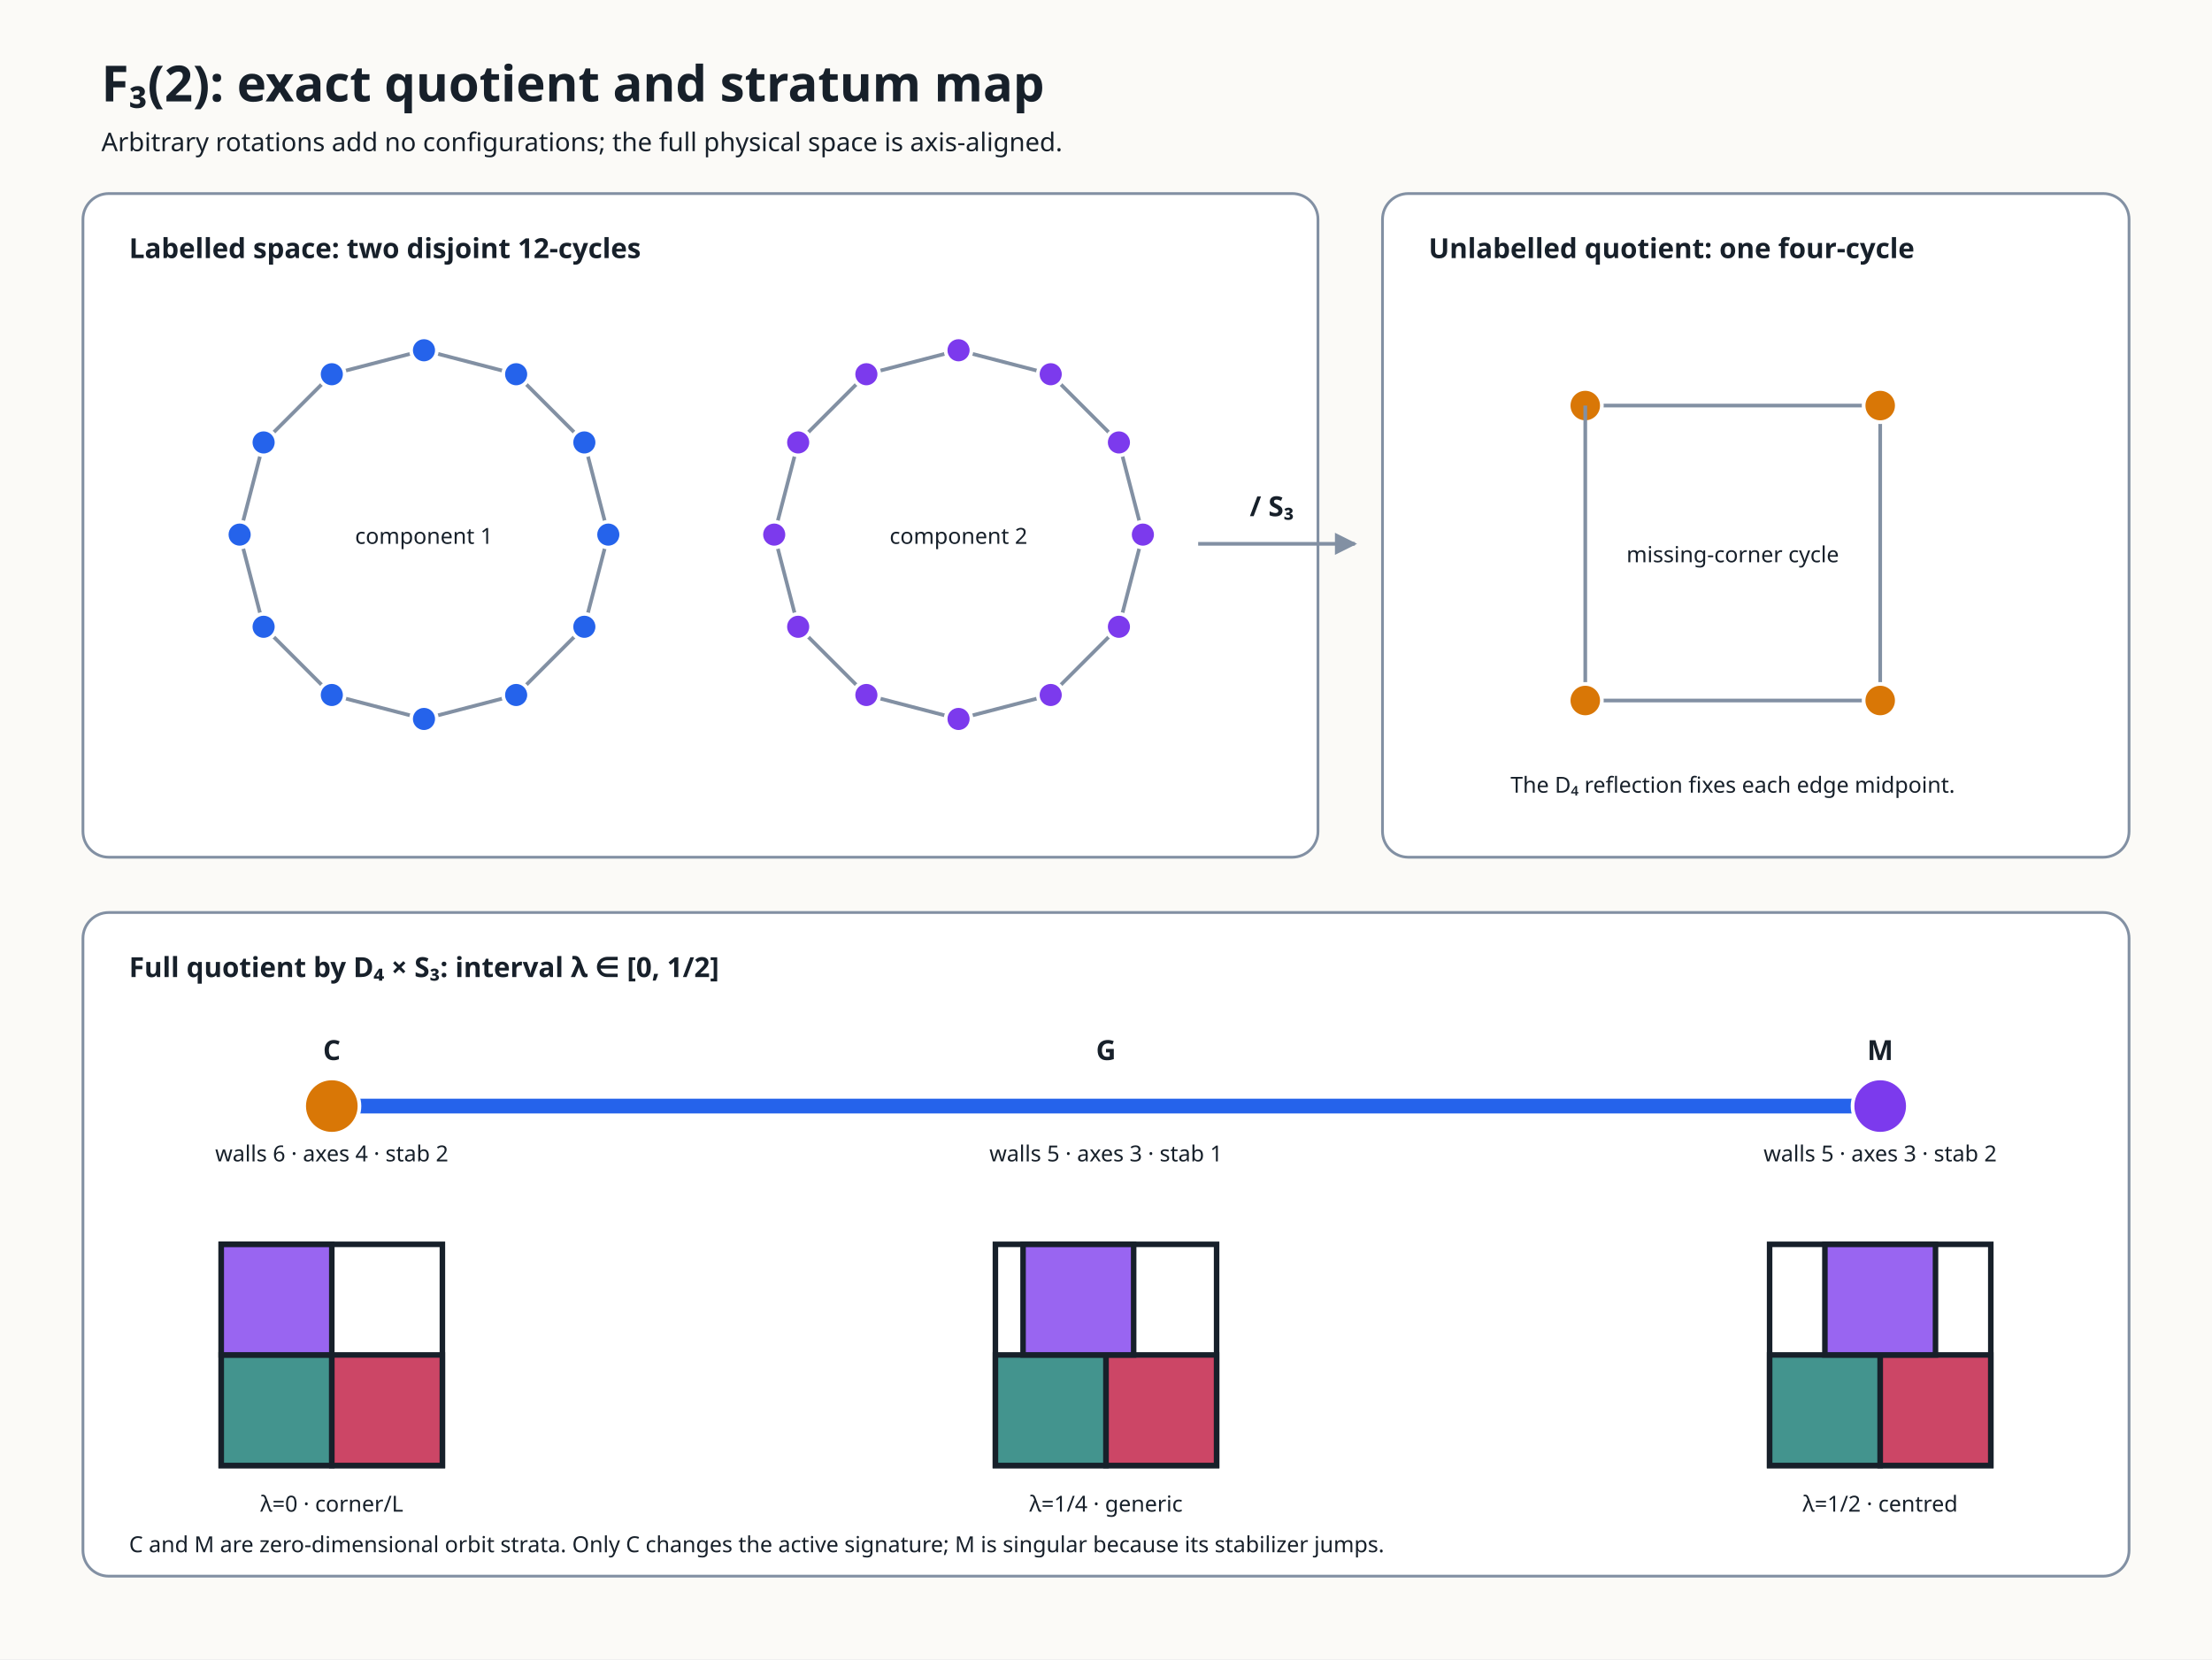
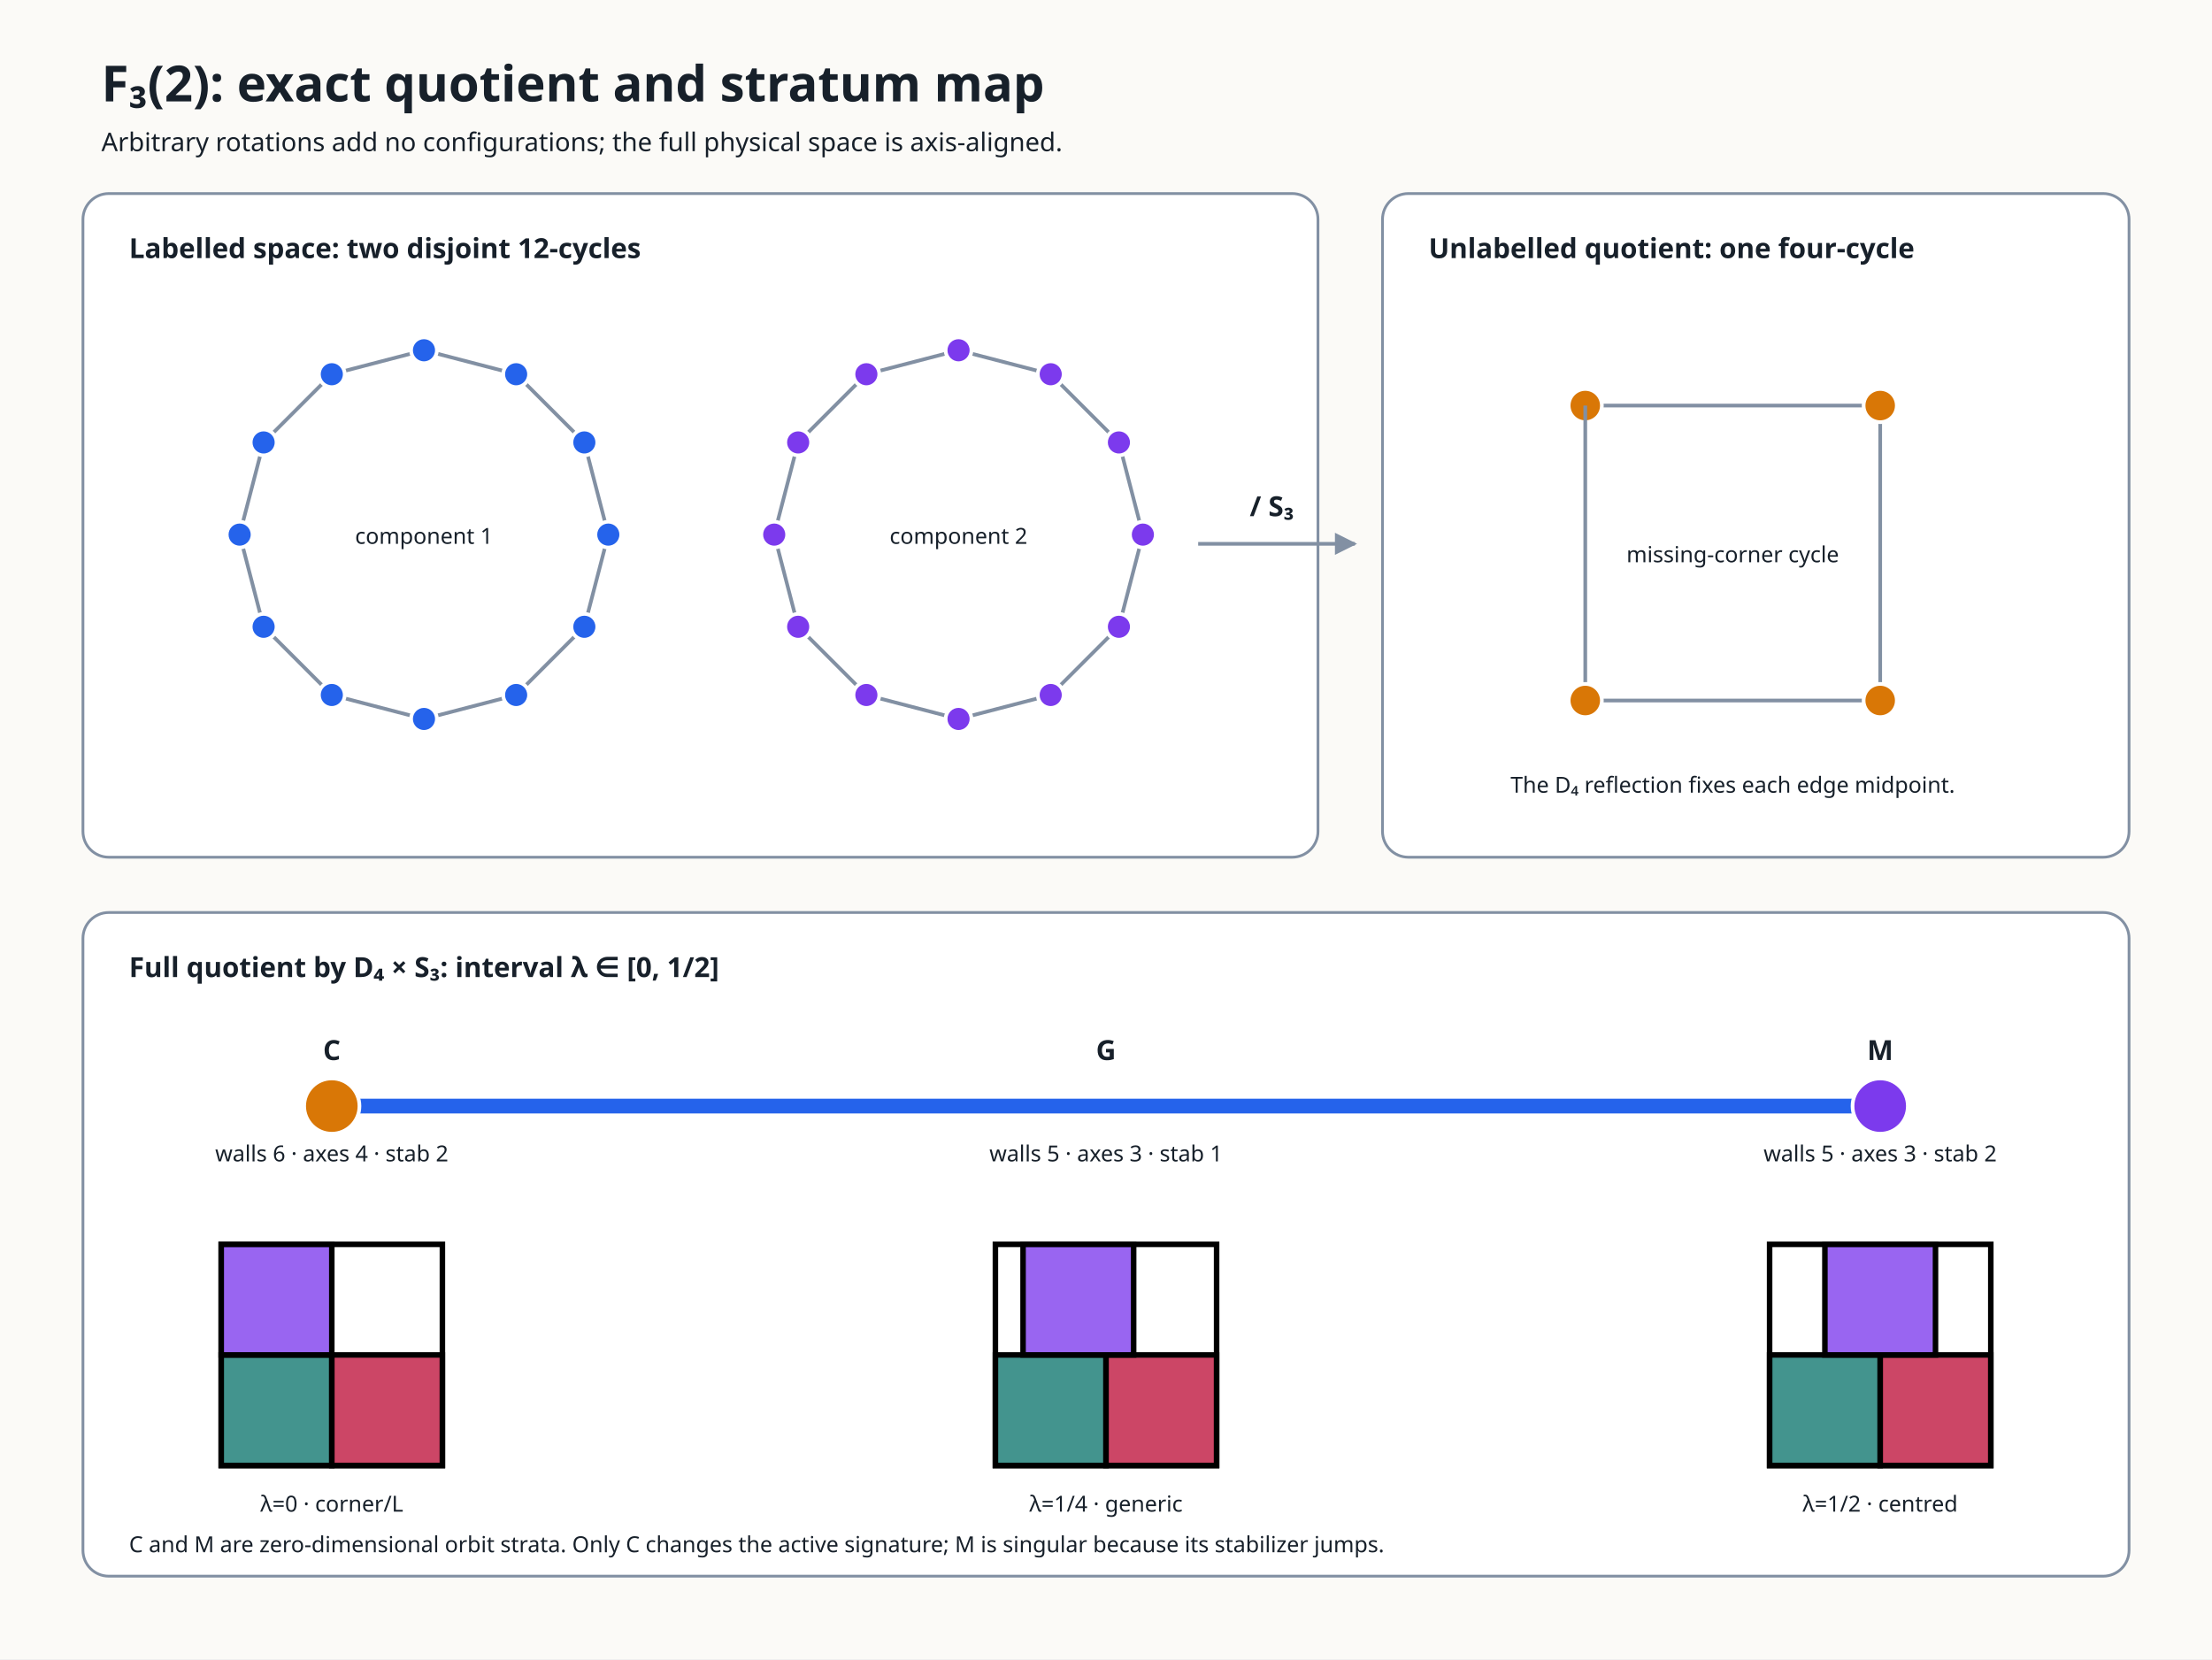
<svg xmlns="http://www.w3.org/2000/svg" width="1200" height="900" viewBox="0 0 1200 900" role="img" aria-labelledby="figure-title figure-description">
  <rect width="1200" height="900" fill="#fbfaf7" />
  <text x="55" y="55" font-size="27" font-weight="750" font-family="ui-sans-serif, system-ui, sans-serif" fill="#17202a">F₃(2): exact quotient and stratum map</text>
  <text x="55" y="82" class="muted" font-size="14" font-family="ui-sans-serif, system-ui, sans-serif" fill="#17202a">Arbitrary rotations add no configurations; the full physical space is axis-aligned.</text>
  <rect class="panel" x="45" y="105" width="670" height="360" rx="14" fill="#ffffff" stroke="#8290a3" stroke-width="1.5" />
  <text x="70" y="140" class="label" font-family="ui-sans-serif, system-ui, sans-serif" fill="#17202a" font-size="15" font-weight="650">Labelled space: two disjoint 12-cycles</text>
  <line id="labelled-0-edge-0" class="edge" x1="230" y1="190" x2="280" y2="203" stroke="#8290a3" stroke-width="2" fill="none" />
  <line id="labelled-0-edge-1" class="edge" x1="280" y1="203" x2="317" y2="240" stroke="#8290a3" stroke-width="2" fill="none" />
  <line id="labelled-0-edge-2" class="edge" x1="317" y1="240" x2="330" y2="290" stroke="#8290a3" stroke-width="2" fill="none" />
  <line id="labelled-0-edge-3" class="edge" x1="330" y1="290" x2="317" y2="340" stroke="#8290a3" stroke-width="2" fill="none" />
  <line id="labelled-0-edge-4" class="edge" x1="317" y1="340" x2="280" y2="377" stroke="#8290a3" stroke-width="2" fill="none" />
  <line id="labelled-0-edge-5" class="edge" x1="280" y1="377" x2="230" y2="390" stroke="#8290a3" stroke-width="2" fill="none" />
  <line id="labelled-0-edge-6" class="edge" x1="230" y1="390" x2="180" y2="377" stroke="#8290a3" stroke-width="2" fill="none" />
  <line id="labelled-0-edge-7" class="edge" x1="180" y1="377" x2="143" y2="340" stroke="#8290a3" stroke-width="2" fill="none" />
  <line id="labelled-0-edge-8" class="edge" x1="143" y1="340" x2="130" y2="290" stroke="#8290a3" stroke-width="2" fill="none" />
  <line id="labelled-0-edge-9" class="edge" x1="130" y1="290" x2="143" y2="240" stroke="#8290a3" stroke-width="2" fill="none" />
  <line id="labelled-0-edge-10" class="edge" x1="143" y1="240" x2="180" y2="203" stroke="#8290a3" stroke-width="2" fill="none" />
  <line id="labelled-0-edge-11" class="edge" x1="180" y1="203" x2="230" y2="190" stroke="#8290a3" stroke-width="2" fill="none" />
  <circle id="labelled-0-vertex-0" class="node" cx="230" cy="190" r="7" fill="#2563eb" stroke="#ffffff" stroke-width="2" />
  <circle id="labelled-0-vertex-1" class="node" cx="280" cy="203" r="7" fill="#2563eb" stroke="#ffffff" stroke-width="2" />
  <circle id="labelled-0-vertex-2" class="node" cx="317" cy="240" r="7" fill="#2563eb" stroke="#ffffff" stroke-width="2" />
  <circle id="labelled-0-vertex-3" class="node" cx="330" cy="290" r="7" fill="#2563eb" stroke="#ffffff" stroke-width="2" />
  <circle id="labelled-0-vertex-4" class="node" cx="317" cy="340" r="7" fill="#2563eb" stroke="#ffffff" stroke-width="2" />
  <circle id="labelled-0-vertex-5" class="node" cx="280" cy="377" r="7" fill="#2563eb" stroke="#ffffff" stroke-width="2" />
  <circle id="labelled-0-vertex-6" class="node" cx="230" cy="390" r="7" fill="#2563eb" stroke="#ffffff" stroke-width="2" />
  <circle id="labelled-0-vertex-7" class="node" cx="180" cy="377" r="7" fill="#2563eb" stroke="#ffffff" stroke-width="2" />
  <circle id="labelled-0-vertex-8" class="node" cx="143" cy="340" r="7" fill="#2563eb" stroke="#ffffff" stroke-width="2" />
  <circle id="labelled-0-vertex-9" class="node" cx="130" cy="290" r="7" fill="#2563eb" stroke="#ffffff" stroke-width="2" />
  <circle id="labelled-0-vertex-10" class="node" cx="143" cy="240" r="7" fill="#2563eb" stroke="#ffffff" stroke-width="2" />
  <circle id="labelled-0-vertex-11" class="node" cx="180" cy="203" r="7" fill="#2563eb" stroke="#ffffff" stroke-width="2" />
  <text x="230" y="295" text-anchor="middle" class="small" font-family="ui-sans-serif, system-ui, sans-serif" fill="#17202a" font-size="12">component 1</text>
  <line id="labelled-1-edge-0" class="edge" x1="520" y1="190" x2="570" y2="203" stroke="#8290a3" stroke-width="2" fill="none" />
  <line id="labelled-1-edge-1" class="edge" x1="570" y1="203" x2="607" y2="240" stroke="#8290a3" stroke-width="2" fill="none" />
  <line id="labelled-1-edge-2" class="edge" x1="607" y1="240" x2="620" y2="290" stroke="#8290a3" stroke-width="2" fill="none" />
  <line id="labelled-1-edge-3" class="edge" x1="620" y1="290" x2="607" y2="340" stroke="#8290a3" stroke-width="2" fill="none" />
  <line id="labelled-1-edge-4" class="edge" x1="607" y1="340" x2="570" y2="377" stroke="#8290a3" stroke-width="2" fill="none" />
  <line id="labelled-1-edge-5" class="edge" x1="570" y1="377" x2="520" y2="390" stroke="#8290a3" stroke-width="2" fill="none" />
  <line id="labelled-1-edge-6" class="edge" x1="520" y1="390" x2="470" y2="377" stroke="#8290a3" stroke-width="2" fill="none" />
  <line id="labelled-1-edge-7" class="edge" x1="470" y1="377" x2="433" y2="340" stroke="#8290a3" stroke-width="2" fill="none" />
  <line id="labelled-1-edge-8" class="edge" x1="433" y1="340" x2="420" y2="290" stroke="#8290a3" stroke-width="2" fill="none" />
  <line id="labelled-1-edge-9" class="edge" x1="420" y1="290" x2="433" y2="240" stroke="#8290a3" stroke-width="2" fill="none" />
  <line id="labelled-1-edge-10" class="edge" x1="433" y1="240" x2="470" y2="203" stroke="#8290a3" stroke-width="2" fill="none" />
  <line id="labelled-1-edge-11" class="edge" x1="470" y1="203" x2="520" y2="190" stroke="#8290a3" stroke-width="2" fill="none" />
  <circle id="labelled-1-vertex-0" class="node" cx="520" cy="190" r="7" fill="#7c3aed" stroke="#ffffff" stroke-width="2" />
  <circle id="labelled-1-vertex-1" class="node" cx="570" cy="203" r="7" fill="#7c3aed" stroke="#ffffff" stroke-width="2" />
  <circle id="labelled-1-vertex-2" class="node" cx="607" cy="240" r="7" fill="#7c3aed" stroke="#ffffff" stroke-width="2" />
  <circle id="labelled-1-vertex-3" class="node" cx="620" cy="290" r="7" fill="#7c3aed" stroke="#ffffff" stroke-width="2" />
  <circle id="labelled-1-vertex-4" class="node" cx="607" cy="340" r="7" fill="#7c3aed" stroke="#ffffff" stroke-width="2" />
  <circle id="labelled-1-vertex-5" class="node" cx="570" cy="377" r="7" fill="#7c3aed" stroke="#ffffff" stroke-width="2" />
  <circle id="labelled-1-vertex-6" class="node" cx="520" cy="390" r="7" fill="#7c3aed" stroke="#ffffff" stroke-width="2" />
  <circle id="labelled-1-vertex-7" class="node" cx="470" cy="377" r="7" fill="#7c3aed" stroke="#ffffff" stroke-width="2" />
  <circle id="labelled-1-vertex-8" class="node" cx="433" cy="340" r="7" fill="#7c3aed" stroke="#ffffff" stroke-width="2" />
  <circle id="labelled-1-vertex-9" class="node" cx="420" cy="290" r="7" fill="#7c3aed" stroke="#ffffff" stroke-width="2" />
  <circle id="labelled-1-vertex-10" class="node" cx="433" cy="240" r="7" fill="#7c3aed" stroke="#ffffff" stroke-width="2" />
  <circle id="labelled-1-vertex-11" class="node" cx="470" cy="203" r="7" fill="#7c3aed" stroke="#ffffff" stroke-width="2" />
  <text x="520" y="295" text-anchor="middle" class="small" font-family="ui-sans-serif, system-ui, sans-serif" fill="#17202a" font-size="12">component 2</text>
  <text x="690" y="280" text-anchor="middle" class="label" font-family="ui-sans-serif, system-ui, sans-serif" fill="#17202a" font-size="15" font-weight="650">/ S₃</text>
  <path class="edge" d="M650 295 H735" marker-end="url(#arrow)" stroke="#8290a3" stroke-width="2" fill="none" />
  <defs>
    <marker id="arrow" viewBox="0 0 10 10" refX="9" refY="5" markerWidth="6" markerHeight="6" orient="auto-start-reverse">
      <path d="M 0 0 L 10 5 L 0 10 z" fill="#8290a3" />
    </marker>
  </defs>
  <rect class="panel" x="750" y="105" width="405" height="360" rx="14" fill="#ffffff" stroke="#8290a3" stroke-width="1.5" />
  <text x="775" y="140" class="label" font-family="ui-sans-serif, system-ui, sans-serif" fill="#17202a" font-size="15" font-weight="650">Unlabelled quotient: one four-cycle</text>
  <line id="s3-edge-0" class="edge" x1="860" y1="220" x2="1020" y2="220" stroke="#8290a3" stroke-width="2" fill="none" />
  <circle id="s3-vertex-0" class="node" cx="860" cy="220" r="9" fill="#d97706" stroke="#ffffff" stroke-width="2" />
  <line id="s3-edge-1" class="edge" x1="1020" y1="220" x2="1020" y2="380" stroke="#8290a3" stroke-width="2" fill="none" />
  <circle id="s3-vertex-1" class="node" cx="1020" cy="220" r="9" fill="#d97706" stroke="#ffffff" stroke-width="2" />
  <line id="s3-edge-2" class="edge" x1="1020" y1="380" x2="860" y2="380" stroke="#8290a3" stroke-width="2" fill="none" />
  <circle id="s3-vertex-2" class="node" cx="1020" cy="380" r="9" fill="#d97706" stroke="#ffffff" stroke-width="2" />
  <line id="s3-edge-3" class="edge" x1="860" y1="380" x2="860" y2="220" stroke="#8290a3" stroke-width="2" fill="none" />
  <circle id="s3-vertex-3" class="node" cx="860" cy="380" r="9" fill="#d97706" stroke="#ffffff" stroke-width="2" />
  <text x="940" y="305" text-anchor="middle" class="small" font-family="ui-sans-serif, system-ui, sans-serif" fill="#17202a" font-size="12">missing-corner cycle</text>
  <text x="940" y="430" text-anchor="middle" class="muted small" font-family="ui-sans-serif, system-ui, sans-serif" fill="#17202a" font-size="12">The D₄ reflection fixes each edge midpoint.</text>
  <rect class="panel" x="45" y="495" width="1110" height="360" rx="14" fill="#ffffff" stroke="#8290a3" stroke-width="1.5" />
  <text x="70" y="530" class="label" font-family="ui-sans-serif, system-ui, sans-serif" fill="#17202a" font-size="15" font-weight="650">Full quotient by D₄ × S₃: interval λ ∈ [0, 1/2]</text>
  <line id="quotient-edge" x1="180" y1="600" x2="1020" y2="600" stroke="#2563eb" stroke-width="8" stroke-linecap="round" />
  <circle id="stratum-C" cx="180" cy="600" r="15" fill="#d97706" class="node" stroke="#ffffff" stroke-width="2" />
  <circle id="stratum-M" cx="1020" cy="600" r="15" fill="#7c3aed" class="node" stroke="#ffffff" stroke-width="2" />
  <text x="180" y="575" text-anchor="middle" class="label" font-family="ui-sans-serif, system-ui, sans-serif" fill="#17202a" font-size="15" font-weight="650">C</text>
  <text x="600" y="575" text-anchor="middle" class="label" font-family="ui-sans-serif, system-ui, sans-serif" fill="#17202a" font-size="15" font-weight="650">G</text>
  <text x="1020" y="575" text-anchor="middle" class="label" font-family="ui-sans-serif, system-ui, sans-serif" fill="#17202a" font-size="15" font-weight="650">M</text>
  <text x="180" y="630" text-anchor="middle" class="small" font-family="ui-sans-serif, system-ui, sans-serif" fill="#17202a" font-size="12">walls 6 · axes 4 · stab 2</text>
  <text x="600" y="630" text-anchor="middle" class="small" font-family="ui-sans-serif, system-ui, sans-serif" fill="#17202a" font-size="12">walls 5 · axes 3 · stab 1</text>
  <text x="1020" y="630" text-anchor="middle" class="small" font-family="ui-sans-serif, system-ui, sans-serif" fill="#17202a" font-size="12">walls 5 · axes 3 · stab 2</text>
  <g id="packing-0" transform="translate(120,675)">
-     <rect x="0" y="0" width="120" height="120" fill="none" stroke="#17202a" stroke-width="3" />
-     <rect x="0" y="60" width="60" height="60" fill="#0f766e" fill-opacity="0.78" stroke="#17202a" stroke-width="3" />
-     <rect x="60" y="60" width="60" height="60" fill="#be123c" fill-opacity="0.78" stroke="#17202a" stroke-width="3" />
-     <rect x="0" y="0" width="60" height="60" fill="#7c3aed" fill-opacity="0.78" stroke="#17202a" stroke-width="3" />
+     <rect x="0" y="0" width="120" height="120" fill="none" stroke="#000000" stroke-width="3" />
+     <rect x="0" y="60" width="60" height="60" fill="#0f766e" fill-opacity="0.78" stroke="#000000" stroke-width="3" />
+     <rect x="60" y="60" width="60" height="60" fill="#be123c" fill-opacity="0.78" stroke="#000000" stroke-width="3" />
+     <rect x="0" y="0" width="60" height="60" fill="#7c3aed" fill-opacity="0.78" stroke="#000000" stroke-width="3" />
  </g>
  <text x="180" y="820" text-anchor="middle" class="small" font-family="ui-sans-serif, system-ui, sans-serif" fill="#17202a" font-size="12">λ=0 · corner/L</text>
  <g id="packing-1-4" transform="translate(540,675)">
-     <rect x="0" y="0" width="120" height="120" fill="none" stroke="#17202a" stroke-width="3" />
-     <rect x="0" y="60" width="60" height="60" fill="#0f766e" fill-opacity="0.78" stroke="#17202a" stroke-width="3" />
-     <rect x="60" y="60" width="60" height="60" fill="#be123c" fill-opacity="0.78" stroke="#17202a" stroke-width="3" />
-     <rect x="15" y="0" width="60" height="60" fill="#7c3aed" fill-opacity="0.78" stroke="#17202a" stroke-width="3" />
+     <rect x="0" y="0" width="120" height="120" fill="none" stroke="#000000" stroke-width="3" />
+     <rect x="0" y="60" width="60" height="60" fill="#0f766e" fill-opacity="0.78" stroke="#000000" stroke-width="3" />
+     <rect x="60" y="60" width="60" height="60" fill="#be123c" fill-opacity="0.78" stroke="#000000" stroke-width="3" />
+     <rect x="15" y="0" width="60" height="60" fill="#7c3aed" fill-opacity="0.78" stroke="#000000" stroke-width="3" />
  </g>
  <text x="600" y="820" text-anchor="middle" class="small" font-family="ui-sans-serif, system-ui, sans-serif" fill="#17202a" font-size="12">λ=1/4 · generic</text>
  <g id="packing-1-2" transform="translate(960,675)">
-     <rect x="0" y="0" width="120" height="120" fill="none" stroke="#17202a" stroke-width="3" />
-     <rect x="0" y="60" width="60" height="60" fill="#0f766e" fill-opacity="0.78" stroke="#17202a" stroke-width="3" />
-     <rect x="60" y="60" width="60" height="60" fill="#be123c" fill-opacity="0.78" stroke="#17202a" stroke-width="3" />
-     <rect x="30" y="0" width="60" height="60" fill="#7c3aed" fill-opacity="0.78" stroke="#17202a" stroke-width="3" />
+     <rect x="0" y="0" width="120" height="120" fill="none" stroke="#000000" stroke-width="3" />
+     <rect x="0" y="60" width="60" height="60" fill="#0f766e" fill-opacity="0.78" stroke="#000000" stroke-width="3" />
+     <rect x="60" y="60" width="60" height="60" fill="#be123c" fill-opacity="0.78" stroke="#000000" stroke-width="3" />
+     <rect x="30" y="0" width="60" height="60" fill="#7c3aed" fill-opacity="0.78" stroke="#000000" stroke-width="3" />
  </g>
  <text x="1020" y="820" text-anchor="middle" class="small" font-family="ui-sans-serif, system-ui, sans-serif" fill="#17202a" font-size="12">λ=1/2 · centred</text>
  <text x="70" y="842" class="muted small" font-family="ui-sans-serif, system-ui, sans-serif" fill="#17202a" font-size="12">C and M are zero-dimensional orbit strata. Only C changes the active signature; M is singular because its stabilizer jumps.</text>
</svg>
